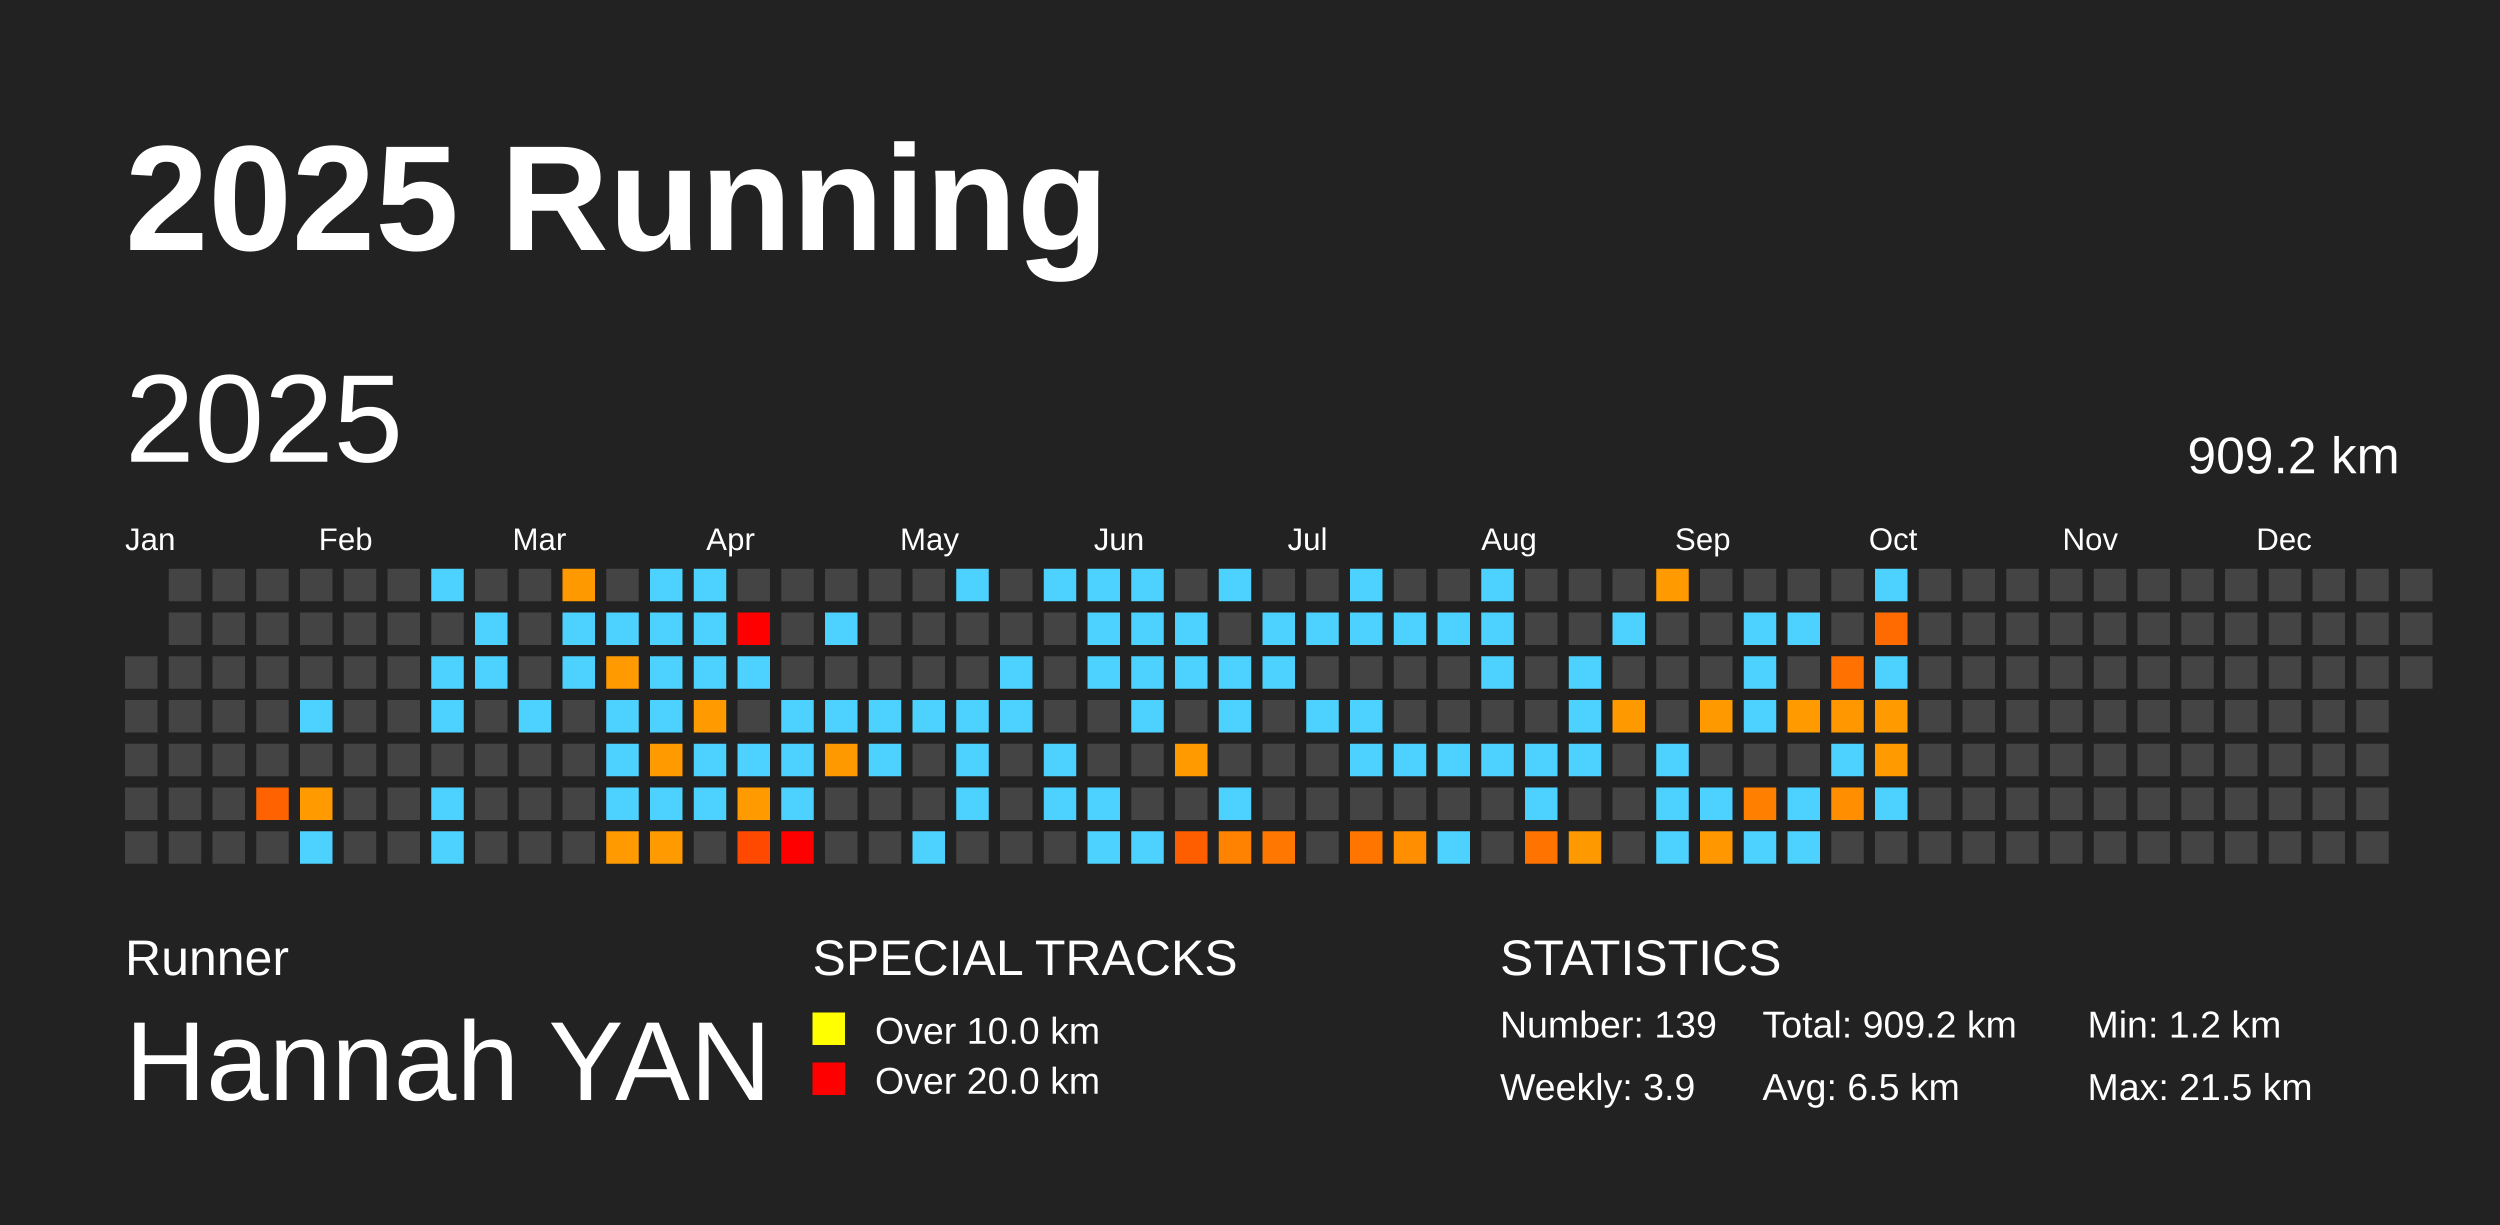
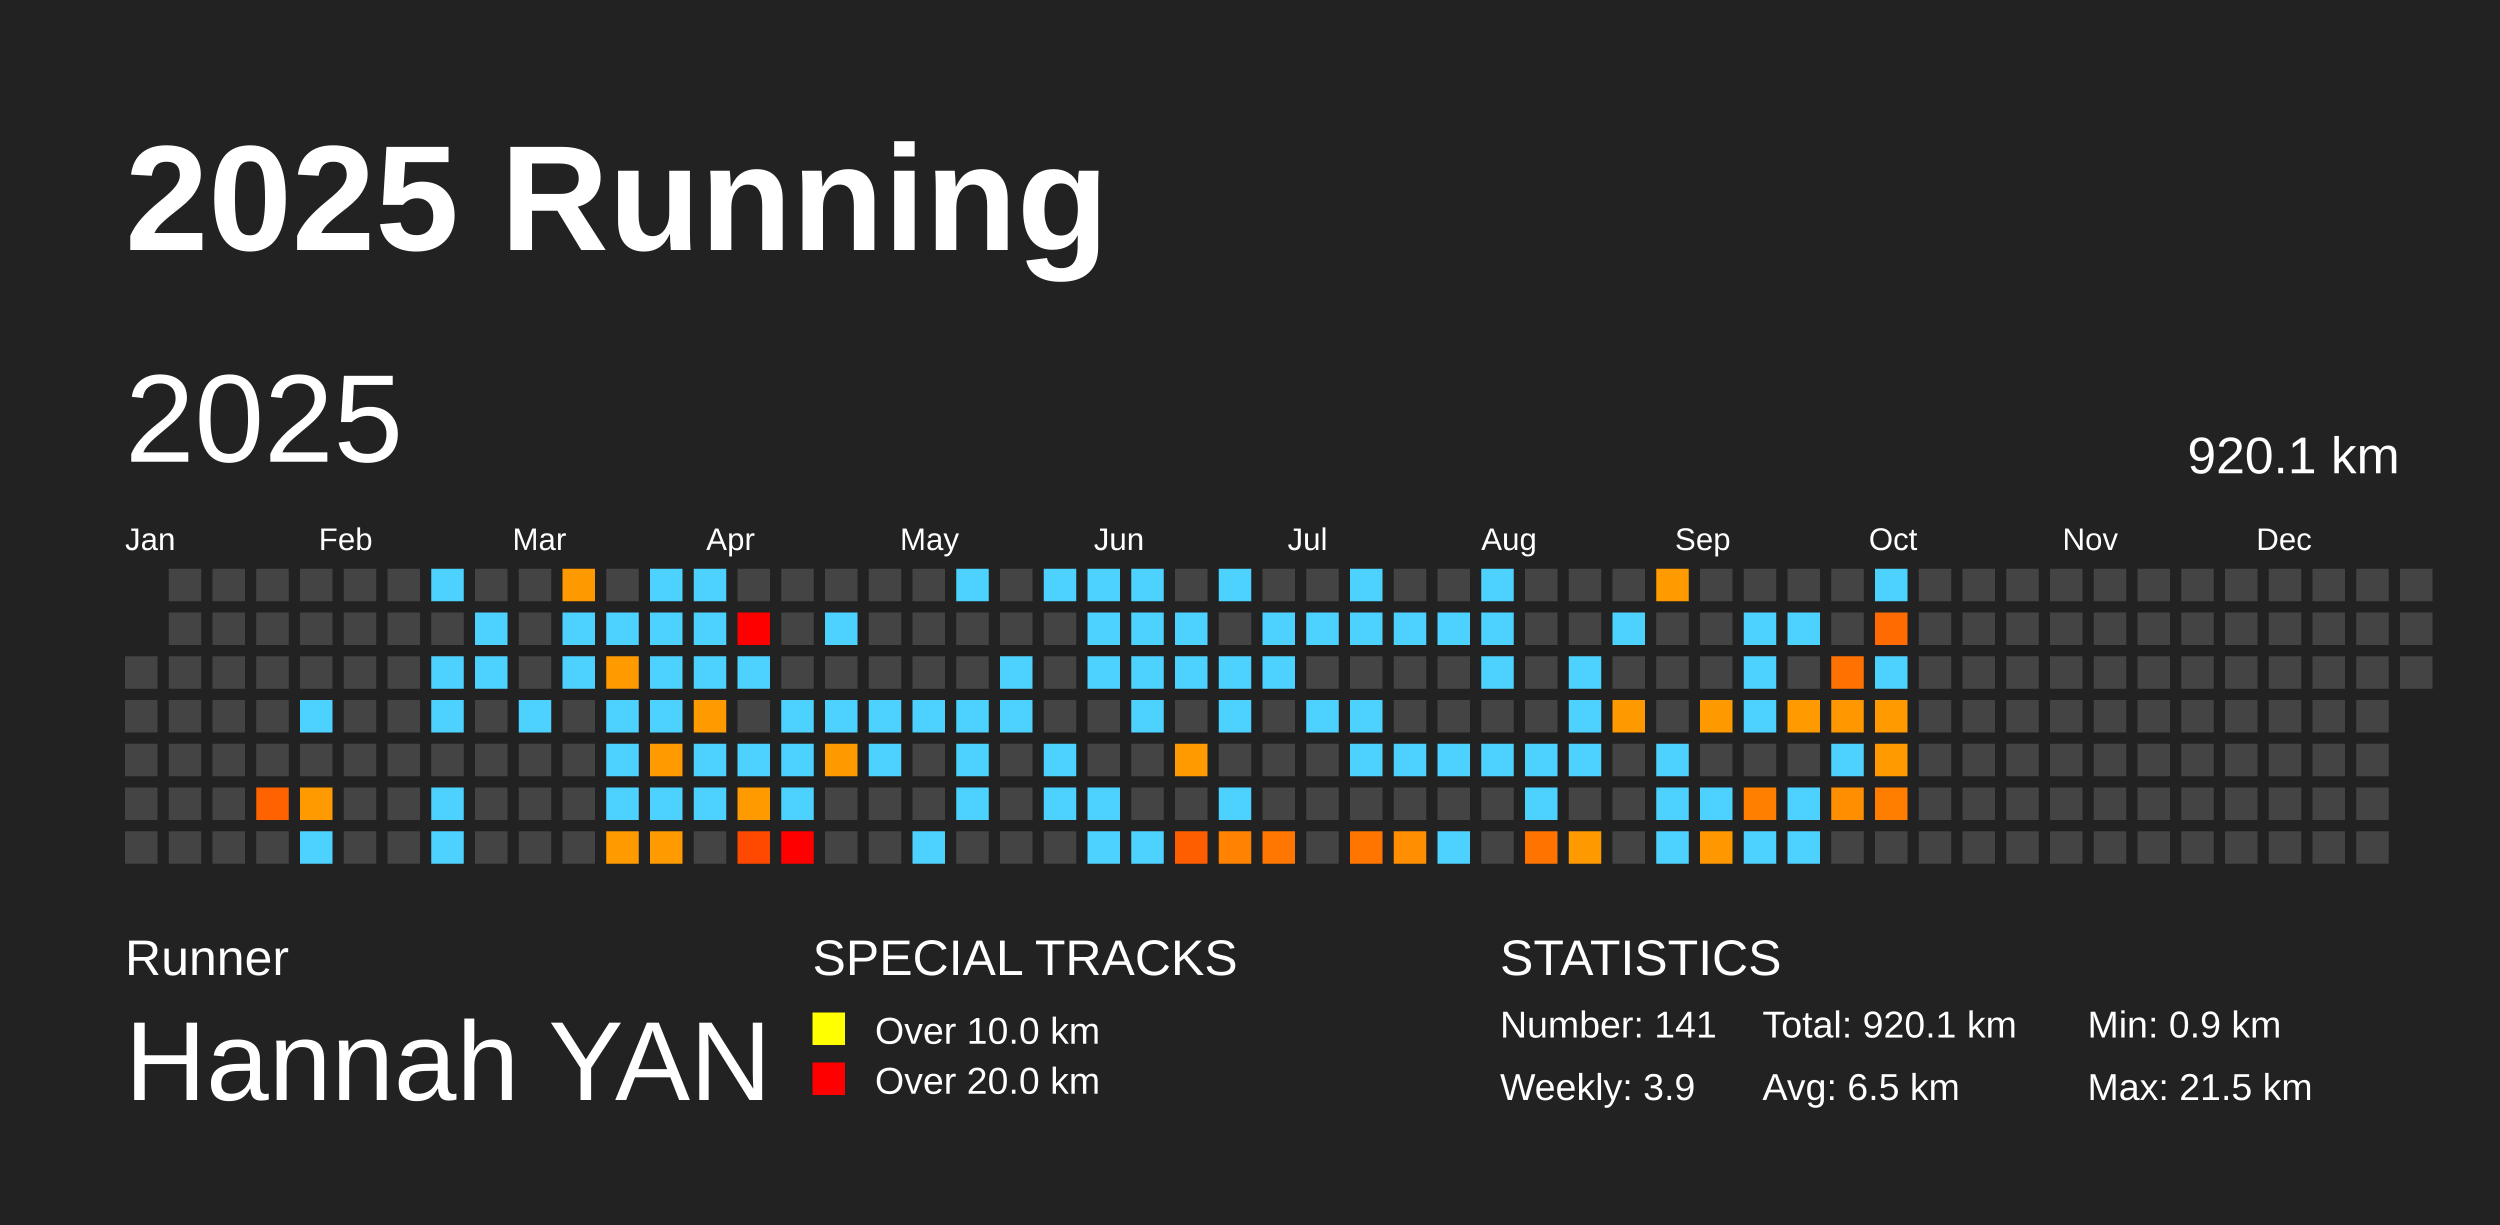
<svg xmlns="http://www.w3.org/2000/svg" baseProfile="full" height="98mm" version="1.1" viewBox="0,0,200,98" width="200mm">
  <defs />
  <rect fill="#222222" height="98" width="200" x="0" y="0" />
  <text fill="#FFFFFF" style="font-size:12px; font-family:Arial; font-weight:bold;" x="10" y="20">2025 Running</text>
  <text fill="#FFFFFF" style="font-size:4px; font-family:Arial" x="10" y="78">Runner</text>
  <text fill="#FFFFFF" style="font-size:9px; font-family:Arial" x="10" y="88">Hannah YAN</text>
  <text fill="#FFFFFF" style="font-size:4px; font-family:Arial" x="65" y="78">SPECIAL TRACKS</text>
  <rect fill="yellow" height="2.6" width="2.6" x="65" y="81" />
  <text fill="#FFFFFF" style="font-size:3px; font-family:Arial" x="70" y="83.5">Over 10.0 km</text>
  <rect fill="red" height="2.6" width="2.6" x="65" y="85" />
  <text fill="#FFFFFF" style="font-size:3px; font-family:Arial" x="70" y="87.5">Over 20.0 km</text>
  <text fill="#FFFFFF" style="font-size:4px; font-family:Arial" x="120" y="78">STATISTICS</text>
-   <text fill="#FFFFFF" style="font-size:3px; font-family:Arial" x="120" y="83">Number: 139</text>
+   <text fill="#FFFFFF" style="font-size:3px; font-family:Arial" x="120" y="83">Number: 141</text>
  <text fill="#FFFFFF" style="font-size:3px; font-family:Arial" x="120" y="88">Weekly: 3.9</text>
-   <text fill="#FFFFFF" style="font-size:3px; font-family:Arial" x="141" y="83">Total: 909.2 km</text>
+   <text fill="#FFFFFF" style="font-size:3px; font-family:Arial" x="141" y="83">Total: 920.1 km</text>
  <text fill="#FFFFFF" style="font-size:3px; font-family:Arial" x="141" y="88">Avg: 6.5 km</text>
-   <text fill="#FFFFFF" style="font-size:3px; font-family:Arial" x="167" y="83">Min: 1.2 km</text>
+   <text fill="#FFFFFF" style="font-size:3px; font-family:Arial" x="167" y="83">Min: 0.9 km</text>
  <text fill="#FFFFFF" style="font-size:3px; font-family:Arial" x="167" y="88">Max: 21.5 km</text>
  <text dominant-baseline="hanging" fill="#FFFFFF" style="font-size:10.0px; font-family:Arial;" x="10" y="30">2025</text>
-   <text dominant-baseline="hanging" fill="#FFFFFF" style="font-size:4.125px; font-family:Arial;" x="175" y="35">909.2 km</text>
+   <text dominant-baseline="hanging" fill="#FFFFFF" style="font-size:4.125px; font-family:Arial;" x="175" y="35">920.1 km</text>
  <text fill="#FFFFFF" style="font-size:2.5px; font-family:Arial" x="10.0" y="44">Jan</text>
  <text fill="#FFFFFF" style="font-size:2.5px; font-family:Arial" x="25.5" y="44">Feb</text>
  <text fill="#FFFFFF" style="font-size:2.5px; font-family:Arial" x="41.0" y="44">Mar</text>
  <text fill="#FFFFFF" style="font-size:2.5px; font-family:Arial" x="56.5" y="44">Apr</text>
  <text fill="#FFFFFF" style="font-size:2.5px; font-family:Arial" x="72.0" y="44">May</text>
  <text fill="#FFFFFF" style="font-size:2.5px; font-family:Arial" x="87.5" y="44">Jun</text>
  <text fill="#FFFFFF" style="font-size:2.5px; font-family:Arial" x="103.0" y="44">Jul</text>
  <text fill="#FFFFFF" style="font-size:2.5px; font-family:Arial" x="118.5" y="44">Aug</text>
  <text fill="#FFFFFF" style="font-size:2.5px; font-family:Arial" x="134.0" y="44">Sep</text>
  <text fill="#FFFFFF" style="font-size:2.5px; font-family:Arial" x="149.5" y="44">Oct</text>
  <text fill="#FFFFFF" style="font-size:2.5px; font-family:Arial" x="165.0" y="44">Nov</text>
  <text fill="#FFFFFF" style="font-size:2.5px; font-family:Arial" x="180.5" y="44">Dec</text>
  <rect fill="#444444" height="2.6" width="2.6" x="10.0" y="52.5" />
  <rect fill="#444444" height="2.6" width="2.6" x="10.0" y="56.0" />
  <rect fill="#444444" height="2.6" width="2.6" x="10.0" y="59.5" />
  <rect fill="#444444" height="2.6" width="2.6" x="10.0" y="63.0" />
  <rect fill="#444444" height="2.6" width="2.6" x="10.0" y="66.5" />
  <rect fill="#444444" height="2.6" width="2.6" x="13.5" y="45.5" />
  <rect fill="#444444" height="2.6" width="2.6" x="13.5" y="49.0" />
  <rect fill="#444444" height="2.6" width="2.6" x="13.5" y="52.5" />
  <rect fill="#444444" height="2.6" width="2.6" x="13.5" y="56.0" />
  <rect fill="#444444" height="2.6" width="2.6" x="13.5" y="59.5" />
  <rect fill="#444444" height="2.6" width="2.6" x="13.5" y="63.0" />
  <rect fill="#444444" height="2.6" width="2.6" x="13.5" y="66.5" />
  <rect fill="#444444" height="2.6" width="2.6" x="17.0" y="45.5" />
  <rect fill="#444444" height="2.6" width="2.6" x="17.0" y="49.0" />
  <rect fill="#444444" height="2.6" width="2.6" x="17.0" y="52.5" />
  <rect fill="#444444" height="2.6" width="2.6" x="17.0" y="56.0" />
  <rect fill="#444444" height="2.6" width="2.6" x="17.0" y="59.5" />
  <rect fill="#444444" height="2.6" width="2.6" x="17.0" y="63.0" />
  <rect fill="#444444" height="2.6" width="2.6" x="17.0" y="66.5" />
  <rect fill="#444444" height="2.6" width="2.6" x="20.5" y="45.5" />
  <rect fill="#444444" height="2.6" width="2.6" x="20.5" y="49.0" />
  <rect fill="#444444" height="2.6" width="2.6" x="20.5" y="52.5" />
  <rect fill="#444444" height="2.6" width="2.6" x="20.5" y="56.0" />
  <rect fill="#444444" height="2.6" width="2.6" x="20.5" y="59.5" />
  <rect fill="#ff6200" height="2.6" width="2.6" x="20.5" y="63.0" />
  <rect fill="#444444" height="2.6" width="2.6" x="20.5" y="66.5" />
  <rect fill="#444444" height="2.6" width="2.6" x="24.0" y="45.5" />
  <rect fill="#444444" height="2.6" width="2.6" x="24.0" y="49.0" />
  <rect fill="#444444" height="2.6" width="2.6" x="24.0" y="52.5" />
  <rect fill="#4dd2ff" height="2.6" width="2.6" x="24.0" y="56.0" />
  <rect fill="#444444" height="2.6" width="2.6" x="24.0" y="59.5" />
  <rect fill="#ff9a00" height="2.6" width="2.6" x="24.0" y="63.0" />
  <rect fill="#4dd2ff" height="2.6" width="2.6" x="24.0" y="66.5" />
  <rect fill="#444444" height="2.6" width="2.6" x="27.5" y="45.5" />
  <rect fill="#444444" height="2.6" width="2.6" x="27.5" y="49.0" />
  <rect fill="#444444" height="2.6" width="2.6" x="27.5" y="52.5" />
  <rect fill="#444444" height="2.6" width="2.6" x="27.5" y="56.0" />
  <rect fill="#444444" height="2.6" width="2.6" x="27.5" y="59.5" />
  <rect fill="#444444" height="2.6" width="2.6" x="27.5" y="63.0" />
  <rect fill="#444444" height="2.6" width="2.6" x="27.5" y="66.5" />
  <rect fill="#444444" height="2.6" width="2.6" x="31.0" y="45.5" />
  <rect fill="#444444" height="2.6" width="2.6" x="31.0" y="49.0" />
  <rect fill="#444444" height="2.6" width="2.6" x="31.0" y="52.5" />
  <rect fill="#444444" height="2.6" width="2.6" x="31.0" y="56.0" />
  <rect fill="#444444" height="2.6" width="2.6" x="31.0" y="59.5" />
  <rect fill="#444444" height="2.6" width="2.6" x="31.0" y="63.0" />
  <rect fill="#444444" height="2.6" width="2.6" x="31.0" y="66.5" />
  <rect fill="#4dd2ff" height="2.6" width="2.6" x="34.5" y="45.5" />
  <rect fill="#444444" height="2.6" width="2.6" x="34.5" y="49.0" />
  <rect fill="#4dd2ff" height="2.6" width="2.6" x="34.5" y="52.5" />
  <rect fill="#4dd2ff" height="2.6" width="2.6" x="34.5" y="56.0" />
  <rect fill="#444444" height="2.6" width="2.6" x="34.5" y="59.5" />
  <rect fill="#4dd2ff" height="2.6" width="2.6" x="34.5" y="63.0" />
  <rect fill="#4dd2ff" height="2.6" width="2.6" x="34.5" y="66.5" />
  <rect fill="#444444" height="2.6" width="2.6" x="38.0" y="45.5" />
  <rect fill="#4dd2ff" height="2.6" width="2.6" x="38.0" y="49.0" />
  <rect fill="#4dd2ff" height="2.6" width="2.6" x="38.0" y="52.5" />
  <rect fill="#444444" height="2.6" width="2.6" x="38.0" y="56.0" />
  <rect fill="#444444" height="2.6" width="2.6" x="38.0" y="59.5" />
  <rect fill="#444444" height="2.6" width="2.6" x="38.0" y="63.0" />
  <rect fill="#444444" height="2.6" width="2.6" x="38.0" y="66.5" />
  <rect fill="#444444" height="2.6" width="2.6" x="41.5" y="45.5" />
  <rect fill="#444444" height="2.6" width="2.6" x="41.5" y="49.0" />
  <rect fill="#444444" height="2.6" width="2.6" x="41.5" y="52.5" />
  <rect fill="#4dd2ff" height="2.6" width="2.6" x="41.5" y="56.0" />
  <rect fill="#444444" height="2.6" width="2.6" x="41.5" y="59.5" />
  <rect fill="#444444" height="2.6" width="2.6" x="41.5" y="63.0" />
  <rect fill="#444444" height="2.6" width="2.6" x="41.5" y="66.5" />
  <rect fill="#ff9900" height="2.6" width="2.6" x="45.0" y="45.5" />
  <rect fill="#4dd2ff" height="2.6" width="2.6" x="45.0" y="49.0" />
  <rect fill="#4dd2ff" height="2.6" width="2.6" x="45.0" y="52.5" />
  <rect fill="#444444" height="2.6" width="2.6" x="45.0" y="56.0" />
  <rect fill="#444444" height="2.6" width="2.6" x="45.0" y="59.5" />
  <rect fill="#444444" height="2.6" width="2.6" x="45.0" y="63.0" />
  <rect fill="#444444" height="2.6" width="2.6" x="45.0" y="66.5" />
  <rect fill="#444444" height="2.6" width="2.6" x="48.5" y="45.5" />
  <rect fill="#4dd2ff" height="2.6" width="2.6" x="48.5" y="49.0" />
  <rect fill="#ff9a00" height="2.6" width="2.6" x="48.5" y="52.5" />
  <rect fill="#4dd2ff" height="2.6" width="2.6" x="48.5" y="56.0" />
  <rect fill="#4dd2ff" height="2.6" width="2.6" x="48.5" y="59.5" />
  <rect fill="#4dd2ff" height="2.6" width="2.6" x="48.5" y="63.0" />
  <rect fill="#ff9a00" height="2.6" width="2.6" x="48.5" y="66.5" />
  <rect fill="#4dd2ff" height="2.6" width="2.6" x="52.0" y="45.5" />
  <rect fill="#4dd2ff" height="2.6" width="2.6" x="52.0" y="49.0" />
  <rect fill="#4dd2ff" height="2.6" width="2.6" x="52.0" y="52.5" />
  <rect fill="#4dd2ff" height="2.6" width="2.6" x="52.0" y="56.0" />
  <rect fill="#ff9a00" height="2.6" width="2.6" x="52.0" y="59.5" />
  <rect fill="#4dd2ff" height="2.6" width="2.6" x="52.0" y="63.0" />
  <rect fill="#ff9a00" height="2.6" width="2.6" x="52.0" y="66.5" />
  <rect fill="#4dd2ff" height="2.6" width="2.6" x="55.5" y="45.5" />
  <rect fill="#4dd2ff" height="2.6" width="2.6" x="55.5" y="49.0" />
  <rect fill="#4dd2ff" height="2.6" width="2.6" x="55.5" y="52.5" />
  <rect fill="#ff9a00" height="2.6" width="2.6" x="55.5" y="56.0" />
  <rect fill="#4dd2ff" height="2.6" width="2.6" x="55.5" y="59.5" />
  <rect fill="#4dd2ff" height="2.6" width="2.6" x="55.5" y="63.0" />
  <rect fill="#444444" height="2.6" width="2.6" x="55.5" y="66.5" />
  <rect fill="#444444" height="2.6" width="2.6" x="59.0" y="45.5" />
  <rect fill="red" height="2.6" width="2.6" x="59.0" y="49.0" />
  <rect fill="#4dd2ff" height="2.6" width="2.6" x="59.0" y="52.5" />
  <rect fill="#444444" height="2.6" width="2.6" x="59.0" y="56.0" />
  <rect fill="#4dd2ff" height="2.6" width="2.6" x="59.0" y="59.5" />
  <rect fill="#ff9a00" height="2.6" width="2.6" x="59.0" y="63.0" />
  <rect fill="#ff4900" height="2.6" width="2.6" x="59.0" y="66.5" />
  <rect fill="#444444" height="2.6" width="2.6" x="62.5" y="45.5" />
  <rect fill="#444444" height="2.6" width="2.6" x="62.5" y="49.0" />
  <rect fill="#444444" height="2.6" width="2.6" x="62.5" y="52.5" />
  <rect fill="#4dd2ff" height="2.6" width="2.6" x="62.5" y="56.0" />
  <rect fill="#4dd2ff" height="2.6" width="2.6" x="62.5" y="59.5" />
  <rect fill="#4dd2ff" height="2.6" width="2.6" x="62.5" y="63.0" />
  <rect fill="red" height="2.6" width="2.6" x="62.5" y="66.5" />
  <rect fill="#444444" height="2.6" width="2.6" x="66.0" y="45.5" />
  <rect fill="#4dd2ff" height="2.6" width="2.6" x="66.0" y="49.0" />
  <rect fill="#444444" height="2.6" width="2.6" x="66.0" y="52.5" />
  <rect fill="#4dd2ff" height="2.6" width="2.6" x="66.0" y="56.0" />
  <rect fill="#ff9900" height="2.6" width="2.6" x="66.0" y="59.5" />
  <rect fill="#444444" height="2.6" width="2.6" x="66.0" y="63.0" />
  <rect fill="#444444" height="2.6" width="2.6" x="66.0" y="66.5" />
  <rect fill="#444444" height="2.6" width="2.6" x="69.5" y="45.5" />
  <rect fill="#444444" height="2.6" width="2.6" x="69.5" y="49.0" />
  <rect fill="#444444" height="2.6" width="2.6" x="69.5" y="52.5" />
  <rect fill="#4dd2ff" height="2.6" width="2.6" x="69.5" y="56.0" />
  <rect fill="#4dd2ff" height="2.6" width="2.6" x="69.5" y="59.5" />
  <rect fill="#444444" height="2.6" width="2.6" x="69.5" y="63.0" />
  <rect fill="#444444" height="2.6" width="2.6" x="69.5" y="66.5" />
  <rect fill="#444444" height="2.6" width="2.6" x="73.0" y="45.5" />
  <rect fill="#444444" height="2.6" width="2.6" x="73.0" y="49.0" />
  <rect fill="#444444" height="2.6" width="2.6" x="73.0" y="52.5" />
  <rect fill="#4dd2ff" height="2.6" width="2.6" x="73.0" y="56.0" />
  <rect fill="#444444" height="2.6" width="2.6" x="73.0" y="59.5" />
  <rect fill="#444444" height="2.6" width="2.6" x="73.0" y="63.0" />
  <rect fill="#4dd2ff" height="2.6" width="2.6" x="73.0" y="66.5" />
  <rect fill="#4dd2ff" height="2.6" width="2.6" x="76.5" y="45.5" />
  <rect fill="#444444" height="2.6" width="2.6" x="76.5" y="49.0" />
  <rect fill="#444444" height="2.6" width="2.6" x="76.5" y="52.5" />
  <rect fill="#4dd2ff" height="2.6" width="2.6" x="76.5" y="56.0" />
  <rect fill="#4dd2ff" height="2.6" width="2.6" x="76.5" y="59.5" />
  <rect fill="#4dd2ff" height="2.6" width="2.6" x="76.5" y="63.0" />
  <rect fill="#444444" height="2.6" width="2.6" x="76.5" y="66.5" />
  <rect fill="#444444" height="2.6" width="2.6" x="80.0" y="45.5" />
  <rect fill="#444444" height="2.6" width="2.6" x="80.0" y="49.0" />
  <rect fill="#4dd2ff" height="2.6" width="2.6" x="80.0" y="52.5" />
  <rect fill="#4dd2ff" height="2.6" width="2.6" x="80.0" y="56.0" />
  <rect fill="#444444" height="2.6" width="2.6" x="80.0" y="59.5" />
  <rect fill="#444444" height="2.6" width="2.6" x="80.0" y="63.0" />
  <rect fill="#444444" height="2.6" width="2.6" x="80.0" y="66.5" />
  <rect fill="#4dd2ff" height="2.6" width="2.6" x="83.5" y="45.5" />
  <rect fill="#444444" height="2.6" width="2.6" x="83.5" y="49.0" />
  <rect fill="#444444" height="2.6" width="2.6" x="83.5" y="52.5" />
  <rect fill="#444444" height="2.6" width="2.6" x="83.5" y="56.0" />
  <rect fill="#4dd2ff" height="2.6" width="2.6" x="83.5" y="59.5" />
  <rect fill="#4dd2ff" height="2.6" width="2.6" x="83.5" y="63.0" />
  <rect fill="#444444" height="2.6" width="2.6" x="83.5" y="66.5" />
  <rect fill="#4dd2ff" height="2.6" width="2.6" x="87.0" y="45.5" />
  <rect fill="#4dd2ff" height="2.6" width="2.6" x="87.0" y="49.0" />
  <rect fill="#4dd2ff" height="2.6" width="2.6" x="87.0" y="52.5" />
  <rect fill="#444444" height="2.6" width="2.6" x="87.0" y="56.0" />
  <rect fill="#444444" height="2.6" width="2.6" x="87.0" y="59.5" />
  <rect fill="#4dd2ff" height="2.6" width="2.6" x="87.0" y="63.0" />
  <rect fill="#4dd2ff" height="2.6" width="2.6" x="87.0" y="66.5" />
  <rect fill="#4dd2ff" height="2.6" width="2.6" x="90.5" y="45.5" />
  <rect fill="#4dd2ff" height="2.6" width="2.6" x="90.5" y="49.0" />
  <rect fill="#4dd2ff" height="2.6" width="2.6" x="90.5" y="52.5" />
  <rect fill="#4dd2ff" height="2.6" width="2.6" x="90.5" y="56.0" />
  <rect fill="#444444" height="2.6" width="2.6" x="90.5" y="59.5" />
  <rect fill="#444444" height="2.6" width="2.6" x="90.5" y="63.0" />
  <rect fill="#4dd2ff" height="2.6" width="2.6" x="90.5" y="66.5" />
  <rect fill="#444444" height="2.6" width="2.6" x="94.0" y="45.5" />
  <rect fill="#4dd2ff" height="2.6" width="2.6" x="94.0" y="49.0" />
  <rect fill="#4dd2ff" height="2.6" width="2.6" x="94.0" y="52.5" />
  <rect fill="#444444" height="2.6" width="2.6" x="94.0" y="56.0" />
  <rect fill="#ff9a00" height="2.6" width="2.6" x="94.0" y="59.5" />
  <rect fill="#444444" height="2.6" width="2.6" x="94.0" y="63.0" />
  <rect fill="#ff5e00" height="2.6" width="2.6" x="94.0" y="66.5" />
  <rect fill="#4dd2ff" height="2.6" width="2.6" x="97.5" y="45.5" />
  <rect fill="#444444" height="2.6" width="2.6" x="97.5" y="49.0" />
  <rect fill="#4dd2ff" height="2.6" width="2.6" x="97.5" y="52.5" />
  <rect fill="#4dd2ff" height="2.6" width="2.6" x="97.5" y="56.0" />
  <rect fill="#444444" height="2.6" width="2.6" x="97.5" y="59.5" />
  <rect fill="#4dd2ff" height="2.6" width="2.6" x="97.5" y="63.0" />
  <rect fill="#ff8200" height="2.6" width="2.6" x="97.5" y="66.5" />
  <rect fill="#444444" height="2.6" width="2.6" x="101.0" y="45.5" />
  <rect fill="#4dd2ff" height="2.6" width="2.6" x="101.0" y="49.0" />
  <rect fill="#4dd2ff" height="2.6" width="2.6" x="101.0" y="52.5" />
  <rect fill="#444444" height="2.6" width="2.6" x="101.0" y="56.0" />
  <rect fill="#444444" height="2.6" width="2.6" x="101.0" y="59.5" />
  <rect fill="#444444" height="2.6" width="2.6" x="101.0" y="63.0" />
  <rect fill="#ff7600" height="2.6" width="2.6" x="101.0" y="66.5" />
  <rect fill="#444444" height="2.6" width="2.6" x="104.5" y="45.5" />
  <rect fill="#4dd2ff" height="2.6" width="2.6" x="104.5" y="49.0" />
  <rect fill="#444444" height="2.6" width="2.6" x="104.5" y="52.5" />
  <rect fill="#4dd2ff" height="2.6" width="2.6" x="104.5" y="56.0" />
  <rect fill="#444444" height="2.6" width="2.6" x="104.5" y="59.5" />
  <rect fill="#444444" height="2.6" width="2.6" x="104.5" y="63.0" />
  <rect fill="#444444" height="2.6" width="2.6" x="104.5" y="66.5" />
  <rect fill="#4dd2ff" height="2.6" width="2.6" x="108.0" y="45.5" />
  <rect fill="#4dd2ff" height="2.6" width="2.6" x="108.0" y="49.0" />
  <rect fill="#444444" height="2.6" width="2.6" x="108.0" y="52.5" />
  <rect fill="#4dd2ff" height="2.6" width="2.6" x="108.0" y="56.0" />
  <rect fill="#4dd2ff" height="2.6" width="2.6" x="108.0" y="59.5" />
  <rect fill="#444444" height="2.6" width="2.6" x="108.0" y="63.0" />
  <rect fill="#ff7500" height="2.6" width="2.6" x="108.0" y="66.5" />
  <rect fill="#444444" height="2.6" width="2.6" x="111.5" y="45.5" />
  <rect fill="#4dd2ff" height="2.6" width="2.6" x="111.5" y="49.0" />
  <rect fill="#444444" height="2.6" width="2.6" x="111.5" y="52.5" />
  <rect fill="#444444" height="2.6" width="2.6" x="111.5" y="56.0" />
  <rect fill="#4dd2ff" height="2.6" width="2.6" x="111.5" y="59.5" />
  <rect fill="#444444" height="2.6" width="2.6" x="111.5" y="63.0" />
  <rect fill="#ff8e00" height="2.6" width="2.6" x="111.5" y="66.5" />
  <rect fill="#444444" height="2.6" width="2.6" x="115.0" y="45.5" />
  <rect fill="#4dd2ff" height="2.6" width="2.6" x="115.0" y="49.0" />
  <rect fill="#444444" height="2.6" width="2.6" x="115.0" y="52.5" />
  <rect fill="#444444" height="2.6" width="2.6" x="115.0" y="56.0" />
  <rect fill="#4dd2ff" height="2.6" width="2.6" x="115.0" y="59.5" />
  <rect fill="#444444" height="2.6" width="2.6" x="115.0" y="63.0" />
  <rect fill="#4dd2ff" height="2.6" width="2.6" x="115.0" y="66.5" />
  <rect fill="#4dd2ff" height="2.6" width="2.6" x="118.5" y="45.5" />
  <rect fill="#4dd2ff" height="2.6" width="2.6" x="118.5" y="49.0" />
  <rect fill="#4dd2ff" height="2.6" width="2.6" x="118.5" y="52.5" />
  <rect fill="#444444" height="2.6" width="2.6" x="118.5" y="56.0" />
  <rect fill="#4dd2ff" height="2.6" width="2.6" x="118.5" y="59.5" />
  <rect fill="#444444" height="2.6" width="2.6" x="118.5" y="63.0" />
  <rect fill="#444444" height="2.6" width="2.6" x="118.5" y="66.5" />
  <rect fill="#444444" height="2.6" width="2.6" x="122.0" y="45.5" />
  <rect fill="#444444" height="2.6" width="2.6" x="122.0" y="49.0" />
  <rect fill="#444444" height="2.6" width="2.6" x="122.0" y="52.5" />
  <rect fill="#444444" height="2.6" width="2.6" x="122.0" y="56.0" />
  <rect fill="#4dd2ff" height="2.6" width="2.6" x="122.0" y="59.5" />
  <rect fill="#4dd2ff" height="2.6" width="2.6" x="122.0" y="63.0" />
  <rect fill="#ff7300" height="2.6" width="2.6" x="122.0" y="66.5" />
  <rect fill="#444444" height="2.6" width="2.6" x="125.5" y="45.5" />
  <rect fill="#444444" height="2.6" width="2.6" x="125.5" y="49.0" />
  <rect fill="#4dd2ff" height="2.6" width="2.6" x="125.5" y="52.5" />
  <rect fill="#4dd2ff" height="2.6" width="2.6" x="125.5" y="56.0" />
  <rect fill="#4dd2ff" height="2.6" width="2.6" x="125.5" y="59.5" />
  <rect fill="#444444" height="2.6" width="2.6" x="125.5" y="63.0" />
  <rect fill="#ff9900" height="2.6" width="2.6" x="125.5" y="66.5" />
  <rect fill="#444444" height="2.6" width="2.6" x="129.0" y="45.5" />
  <rect fill="#4dd2ff" height="2.6" width="2.6" x="129.0" y="49.0" />
  <rect fill="#444444" height="2.6" width="2.6" x="129.0" y="52.5" />
  <rect fill="#ff9900" height="2.6" width="2.6" x="129.0" y="56.0" />
  <rect fill="#444444" height="2.6" width="2.6" x="129.0" y="59.5" />
  <rect fill="#444444" height="2.6" width="2.6" x="129.0" y="63.0" />
  <rect fill="#444444" height="2.6" width="2.6" x="129.0" y="66.5" />
  <rect fill="#ff9a00" height="2.6" width="2.6" x="132.5" y="45.5" />
  <rect fill="#444444" height="2.6" width="2.6" x="132.5" y="49.0" />
  <rect fill="#444444" height="2.6" width="2.6" x="132.5" y="52.5" />
  <rect fill="#444444" height="2.6" width="2.6" x="132.5" y="56.0" />
  <rect fill="#4dd2ff" height="2.6" width="2.6" x="132.5" y="59.5" />
  <rect fill="#4dd2ff" height="2.6" width="2.6" x="132.5" y="63.0" />
  <rect fill="#4dd2ff" height="2.6" width="2.6" x="132.5" y="66.5" />
  <rect fill="#444444" height="2.6" width="2.6" x="136.0" y="45.5" />
  <rect fill="#444444" height="2.6" width="2.6" x="136.0" y="49.0" />
  <rect fill="#444444" height="2.6" width="2.6" x="136.0" y="52.5" />
  <rect fill="#ff9900" height="2.6" width="2.6" x="136.0" y="56.0" />
  <rect fill="#444444" height="2.6" width="2.6" x="136.0" y="59.5" />
  <rect fill="#4dd2ff" height="2.6" width="2.6" x="136.0" y="63.0" />
  <rect fill="#ff9800" height="2.6" width="2.6" x="136.0" y="66.5" />
  <rect fill="#444444" height="2.6" width="2.6" x="139.5" y="45.5" />
  <rect fill="#4dd2ff" height="2.6" width="2.6" x="139.5" y="49.0" />
  <rect fill="#4dd2ff" height="2.6" width="2.6" x="139.5" y="52.5" />
  <rect fill="#4dd2ff" height="2.6" width="2.6" x="139.5" y="56.0" />
  <rect fill="#444444" height="2.6" width="2.6" x="139.5" y="59.5" />
  <rect fill="#ff8000" height="2.6" width="2.6" x="139.5" y="63.0" />
  <rect fill="#4dd2ff" height="2.6" width="2.6" x="139.5" y="66.5" />
  <rect fill="#444444" height="2.6" width="2.6" x="143.0" y="45.5" />
  <rect fill="#4dd2ff" height="2.6" width="2.6" x="143.0" y="49.0" />
  <rect fill="#444444" height="2.6" width="2.6" x="143.0" y="52.5" />
  <rect fill="#ff9a00" height="2.6" width="2.6" x="143.0" y="56.0" />
  <rect fill="#444444" height="2.6" width="2.6" x="143.0" y="59.5" />
  <rect fill="#4dd2ff" height="2.6" width="2.6" x="143.0" y="63.0" />
  <rect fill="#4dd2ff" height="2.6" width="2.6" x="143.0" y="66.5" />
  <rect fill="#444444" height="2.6" width="2.6" x="146.5" y="45.5" />
  <rect fill="#444444" height="2.6" width="2.6" x="146.5" y="49.0" />
  <rect fill="#ff7100" height="2.6" width="2.6" x="146.5" y="52.5" />
  <rect fill="#ff9700" height="2.6" width="2.6" x="146.5" y="56.0" />
  <rect fill="#4dd2ff" height="2.6" width="2.6" x="146.5" y="59.5" />
  <rect fill="#ff8e00" height="2.6" width="2.6" x="146.5" y="63.0" />
  <rect fill="#444444" height="2.6" width="2.6" x="146.5" y="66.5" />
  <rect fill="#4dd2ff" height="2.6" width="2.6" x="150.0" y="45.5" />
  <rect fill="#ff6b00" height="2.6" width="2.6" x="150.0" y="49.0" />
  <rect fill="#4dd2ff" height="2.6" width="2.6" x="150.0" y="52.5" />
  <rect fill="#ff9a00" height="2.6" width="2.6" x="150.0" y="56.0" />
  <rect fill="#ff9a00" height="2.6" width="2.6" x="150.0" y="59.5" />
-   <rect fill="#4dd2ff" height="2.6" width="2.6" x="150.0" y="63.0" />
+   <rect fill="#ff7e00" height="2.6" width="2.6" x="150.0" y="63.0" />
  <rect fill="#444444" height="2.6" width="2.6" x="150.0" y="66.5" />
  <rect fill="#444444" height="2.6" width="2.6" x="153.5" y="45.5" />
  <rect fill="#444444" height="2.6" width="2.6" x="153.5" y="49.0" />
  <rect fill="#444444" height="2.6" width="2.6" x="153.5" y="52.5" />
  <rect fill="#444444" height="2.6" width="2.6" x="153.5" y="56.0" />
  <rect fill="#444444" height="2.6" width="2.6" x="153.5" y="59.5" />
  <rect fill="#444444" height="2.6" width="2.6" x="153.5" y="63.0" />
  <rect fill="#444444" height="2.6" width="2.6" x="153.5" y="66.5" />
  <rect fill="#444444" height="2.6" width="2.6" x="157.0" y="45.5" />
  <rect fill="#444444" height="2.6" width="2.6" x="157.0" y="49.0" />
  <rect fill="#444444" height="2.6" width="2.6" x="157.0" y="52.5" />
  <rect fill="#444444" height="2.6" width="2.6" x="157.0" y="56.0" />
  <rect fill="#444444" height="2.6" width="2.6" x="157.0" y="59.5" />
  <rect fill="#444444" height="2.6" width="2.6" x="157.0" y="63.0" />
  <rect fill="#444444" height="2.6" width="2.6" x="157.0" y="66.5" />
  <rect fill="#444444" height="2.6" width="2.6" x="160.5" y="45.5" />
  <rect fill="#444444" height="2.6" width="2.6" x="160.5" y="49.0" />
  <rect fill="#444444" height="2.6" width="2.6" x="160.5" y="52.5" />
  <rect fill="#444444" height="2.6" width="2.6" x="160.5" y="56.0" />
  <rect fill="#444444" height="2.6" width="2.6" x="160.5" y="59.5" />
  <rect fill="#444444" height="2.6" width="2.6" x="160.5" y="63.0" />
  <rect fill="#444444" height="2.6" width="2.6" x="160.5" y="66.5" />
  <rect fill="#444444" height="2.6" width="2.6" x="164.0" y="45.5" />
  <rect fill="#444444" height="2.6" width="2.6" x="164.0" y="49.0" />
  <rect fill="#444444" height="2.6" width="2.6" x="164.0" y="52.5" />
  <rect fill="#444444" height="2.6" width="2.6" x="164.0" y="56.0" />
  <rect fill="#444444" height="2.6" width="2.6" x="164.0" y="59.5" />
  <rect fill="#444444" height="2.6" width="2.6" x="164.0" y="63.0" />
  <rect fill="#444444" height="2.6" width="2.6" x="164.0" y="66.5" />
  <rect fill="#444444" height="2.6" width="2.6" x="167.5" y="45.5" />
  <rect fill="#444444" height="2.6" width="2.6" x="167.5" y="49.0" />
  <rect fill="#444444" height="2.6" width="2.6" x="167.5" y="52.5" />
  <rect fill="#444444" height="2.6" width="2.6" x="167.5" y="56.0" />
  <rect fill="#444444" height="2.6" width="2.6" x="167.5" y="59.5" />
  <rect fill="#444444" height="2.6" width="2.6" x="167.5" y="63.0" />
  <rect fill="#444444" height="2.6" width="2.6" x="167.5" y="66.5" />
  <rect fill="#444444" height="2.6" width="2.6" x="171.0" y="45.5" />
  <rect fill="#444444" height="2.6" width="2.6" x="171.0" y="49.0" />
  <rect fill="#444444" height="2.6" width="2.6" x="171.0" y="52.5" />
  <rect fill="#444444" height="2.6" width="2.6" x="171.0" y="56.0" />
  <rect fill="#444444" height="2.6" width="2.6" x="171.0" y="59.5" />
  <rect fill="#444444" height="2.6" width="2.6" x="171.0" y="63.0" />
  <rect fill="#444444" height="2.6" width="2.6" x="171.0" y="66.5" />
  <rect fill="#444444" height="2.6" width="2.6" x="174.5" y="45.5" />
  <rect fill="#444444" height="2.6" width="2.6" x="174.5" y="49.0" />
  <rect fill="#444444" height="2.6" width="2.6" x="174.5" y="52.5" />
  <rect fill="#444444" height="2.6" width="2.6" x="174.5" y="56.0" />
  <rect fill="#444444" height="2.6" width="2.6" x="174.5" y="59.5" />
  <rect fill="#444444" height="2.6" width="2.6" x="174.5" y="63.0" />
  <rect fill="#444444" height="2.6" width="2.6" x="174.5" y="66.5" />
  <rect fill="#444444" height="2.6" width="2.6" x="178.0" y="45.5" />
  <rect fill="#444444" height="2.6" width="2.6" x="178.0" y="49.0" />
  <rect fill="#444444" height="2.6" width="2.6" x="178.0" y="52.5" />
  <rect fill="#444444" height="2.6" width="2.6" x="178.0" y="56.0" />
  <rect fill="#444444" height="2.6" width="2.6" x="178.0" y="59.5" />
  <rect fill="#444444" height="2.6" width="2.6" x="178.0" y="63.0" />
  <rect fill="#444444" height="2.6" width="2.6" x="178.0" y="66.5" />
  <rect fill="#444444" height="2.6" width="2.6" x="181.5" y="45.5" />
  <rect fill="#444444" height="2.6" width="2.6" x="181.5" y="49.0" />
  <rect fill="#444444" height="2.6" width="2.6" x="181.5" y="52.5" />
  <rect fill="#444444" height="2.6" width="2.6" x="181.5" y="56.0" />
  <rect fill="#444444" height="2.6" width="2.6" x="181.5" y="59.5" />
  <rect fill="#444444" height="2.6" width="2.6" x="181.5" y="63.0" />
  <rect fill="#444444" height="2.6" width="2.6" x="181.5" y="66.5" />
  <rect fill="#444444" height="2.6" width="2.6" x="185.0" y="45.5" />
  <rect fill="#444444" height="2.6" width="2.6" x="185.0" y="49.0" />
  <rect fill="#444444" height="2.6" width="2.6" x="185.0" y="52.5" />
  <rect fill="#444444" height="2.6" width="2.6" x="185.0" y="56.0" />
  <rect fill="#444444" height="2.6" width="2.6" x="185.0" y="59.5" />
  <rect fill="#444444" height="2.6" width="2.6" x="185.0" y="63.0" />
  <rect fill="#444444" height="2.6" width="2.6" x="185.0" y="66.5" />
  <rect fill="#444444" height="2.6" width="2.6" x="188.5" y="45.5" />
  <rect fill="#444444" height="2.6" width="2.6" x="188.5" y="49.0" />
  <rect fill="#444444" height="2.6" width="2.6" x="188.5" y="52.5" />
  <rect fill="#444444" height="2.6" width="2.6" x="188.5" y="56.0" />
  <rect fill="#444444" height="2.6" width="2.6" x="188.5" y="59.5" />
  <rect fill="#444444" height="2.6" width="2.6" x="188.5" y="63.0" />
  <rect fill="#444444" height="2.6" width="2.6" x="188.5" y="66.5" />
  <rect fill="#444444" height="2.6" width="2.6" x="192.0" y="45.5" />
  <rect fill="#444444" height="2.6" width="2.6" x="192.0" y="49.0" />
  <rect fill="#444444" height="2.6" width="2.6" x="192.0" y="52.5" />
</svg>
